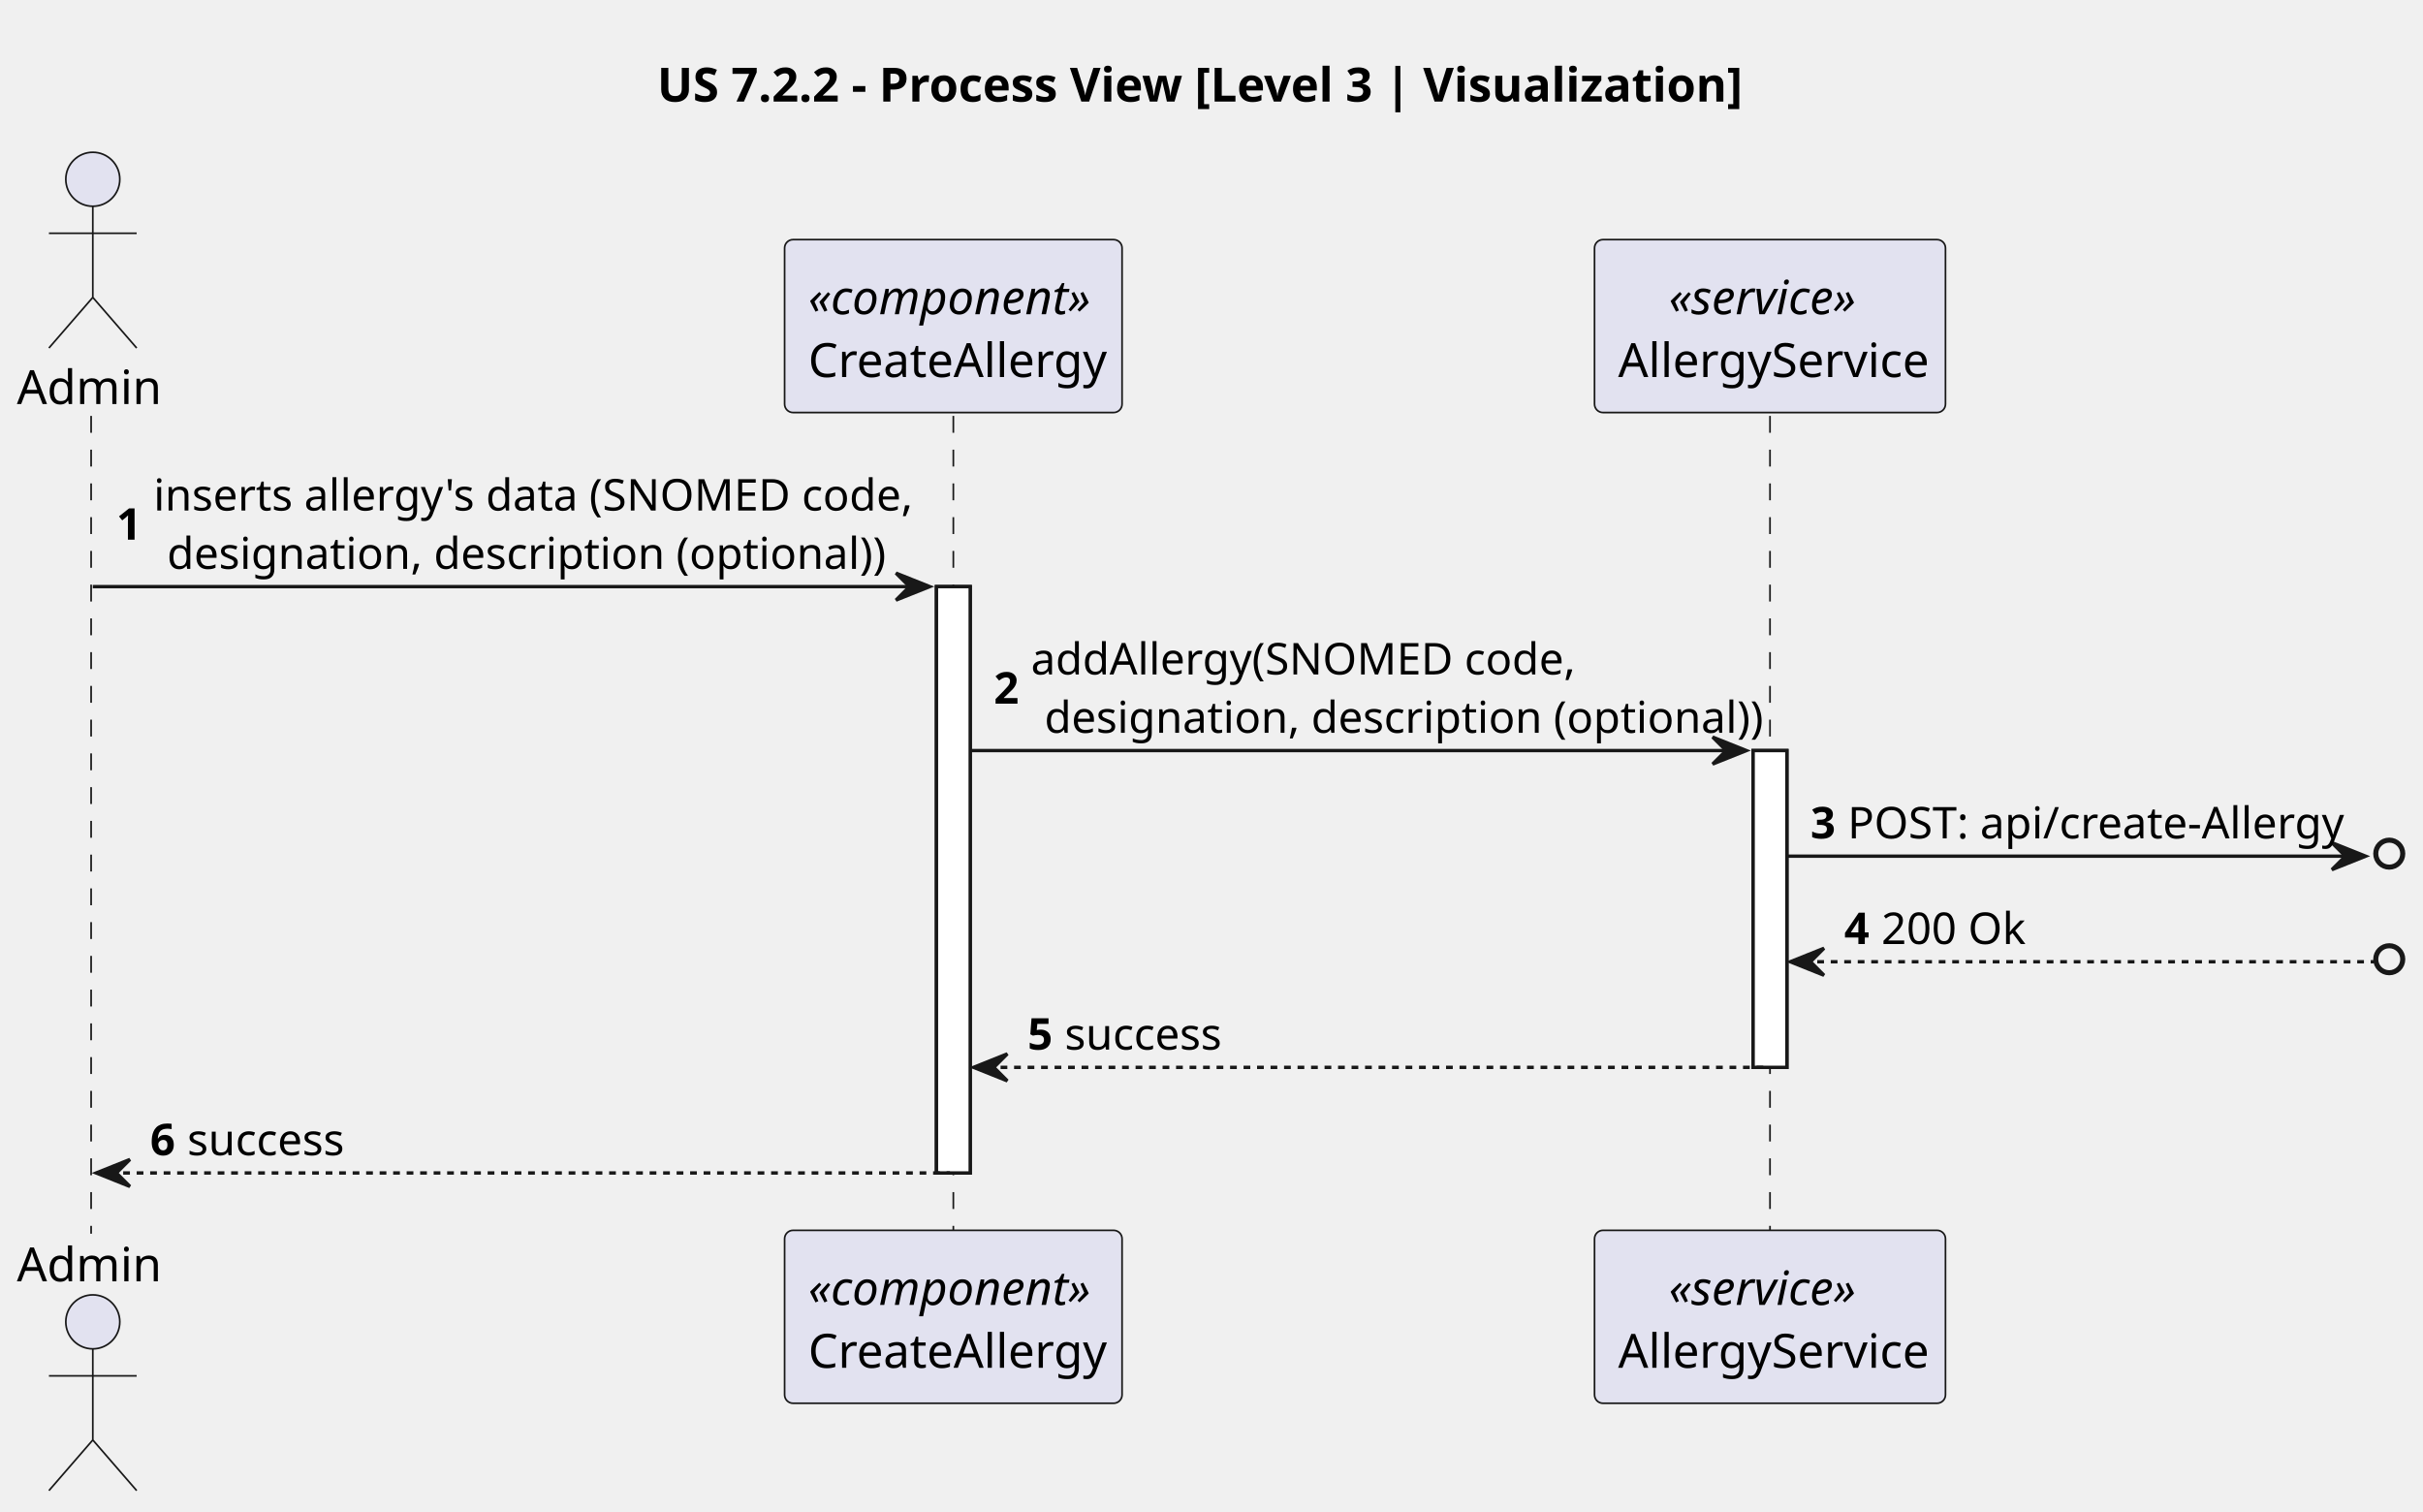
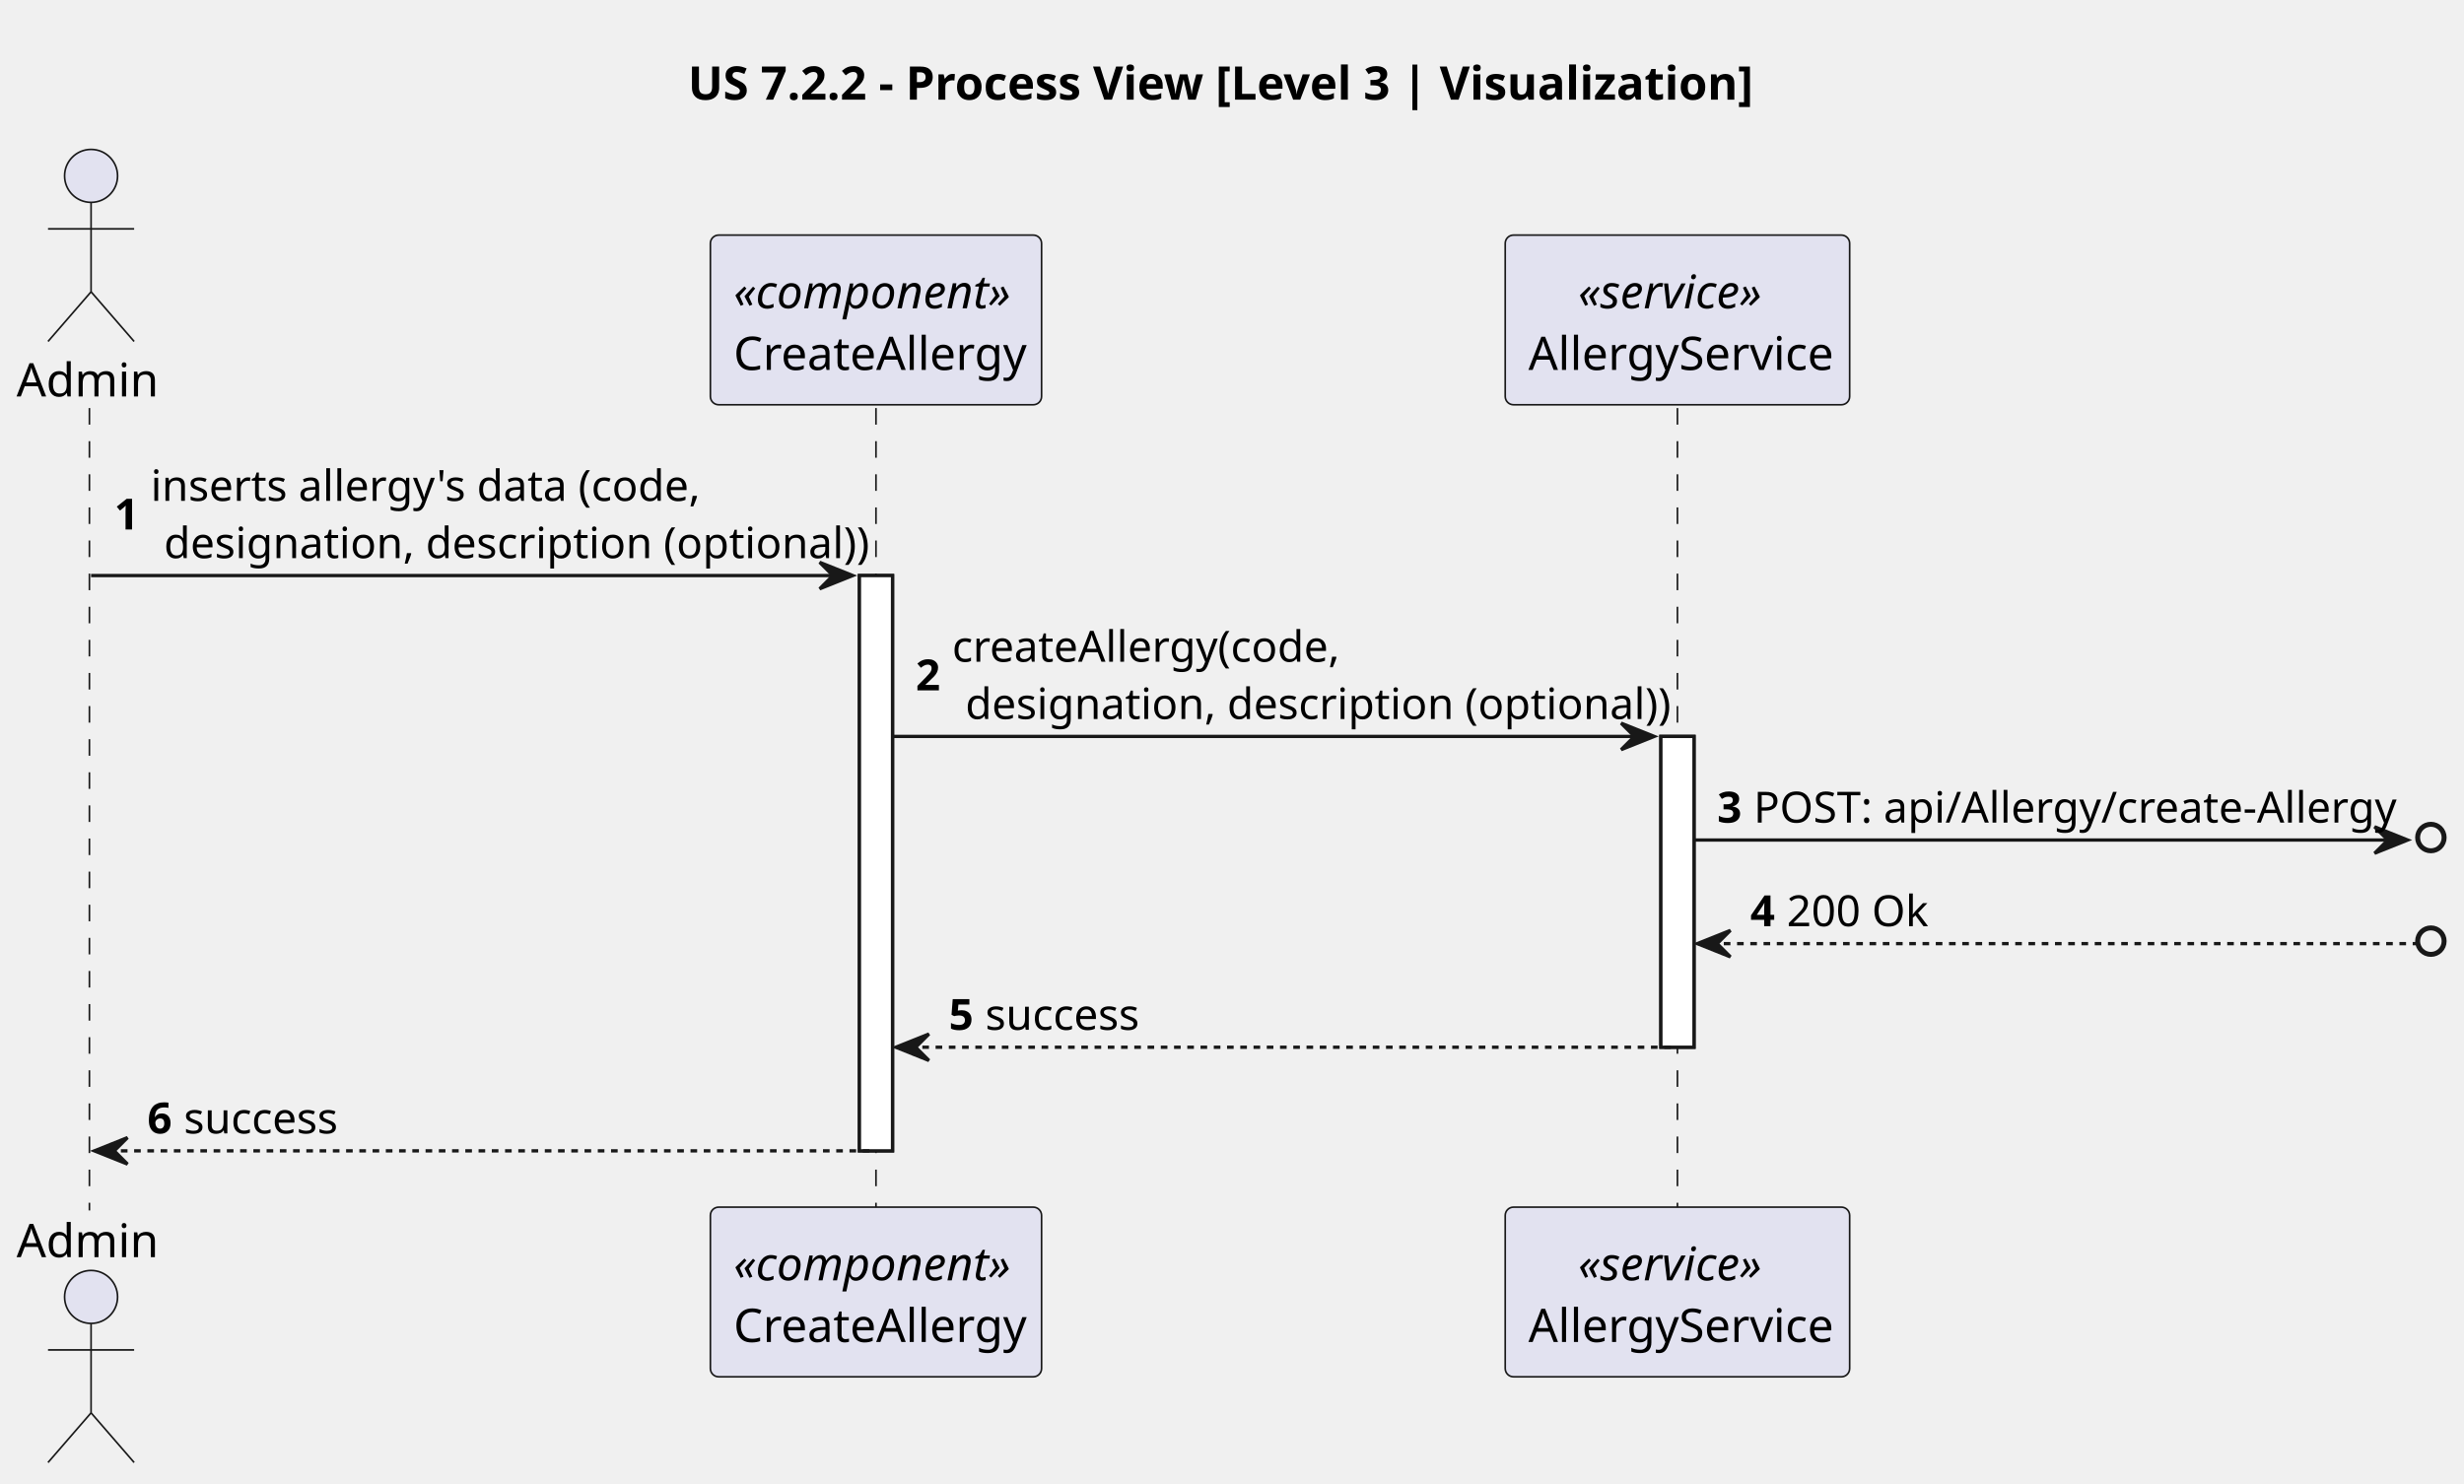
- <svg xmlns="http://www.w3.org/2000/svg" contentStyleType="text/css" height="448px" preserveAspectRatio="none" style="width:718px;height:448px;background:#FFFFFF;" version="1.1" viewBox="0 0 718 448" width="718px" zoomAndPan="magnify">
+ <svg xmlns="http://www.w3.org/2000/svg" contentStyleType="text/css" height="448px" preserveAspectRatio="none" style="width:744px;height:448px;background:#FFFFFF;" version="1.1" viewBox="0 0 744 448" width="744px" zoomAndPan="magnify">
  <defs />
  <g>
-     <text fill="#000000" font-family="sans-serif" font-size="14" font-weight="bold" lengthAdjust="spacing" textLength="326" x="194.75" y="30.107">US 7.2.2 - Process View [Level 3 | Visualization]</text>
-     <rect fill="#FFFFFF" height="173.746" style="stroke:#181818;stroke-width:1.0;" width="10" x="277.5" y="173.824" />
-     <rect fill="#FFFFFF" height="93.873" style="stroke:#181818;stroke-width:1.0;" width="10" x="519.5" y="222.406" />
+     <text fill="#000000" font-family="sans-serif" font-size="14" font-weight="bold" lengthAdjust="spacing" textLength="326" x="207.75" y="30.107">US 7.2.2 - Process View [Level 3 | Visualization]</text>
+     <rect fill="#FFFFFF" height="173.746" style="stroke:#181818;stroke-width:1.0;" width="10" x="259.5" y="173.824" />
+     <rect fill="#FFFFFF" height="93.873" style="stroke:#181818;stroke-width:1.0;" width="10" x="501.5" y="222.406" />
    <line style="stroke:#181818;stroke-width:0.5;stroke-dasharray:5.0,5.0;" x1="27" x2="27" y1="123.242" y2="365.57" />
-     <line style="stroke:#181818;stroke-width:0.5;stroke-dasharray:5.0,5.0;" x1="282.5" x2="282.5" y1="123.242" y2="365.57" />
-     <line style="stroke:#181818;stroke-width:0.5;stroke-dasharray:5.0,5.0;" x1="524.5" x2="524.5" y1="123.242" y2="365.57" />
+     <line style="stroke:#181818;stroke-width:0.5;stroke-dasharray:5.0,5.0;" x1="264.5" x2="264.5" y1="123.242" y2="365.57" />
+     <line style="stroke:#181818;stroke-width:0.5;stroke-dasharray:5.0,5.0;" x1="506.5" x2="506.5" y1="123.242" y2="365.57" />
    <text fill="#000000" font-family="sans-serif" font-size="14" lengthAdjust="spacing" textLength="39" x="5" y="119.728">Admin</text>
    <ellipse cx="27.5" cy="53.121" fill="#E2E2F0" rx="8" ry="8" style="stroke:#181818;stroke-width:0.5;" />
    <path d="M27.5,61.121 L27.5,88.121 M14.5,69.121 L40.5,69.121 M27.5,88.121 L14.5,103.121 M27.5,88.121 L40.5,103.121 " fill="none" style="stroke:#181818;stroke-width:0.5;" />
    <text fill="#000000" font-family="sans-serif" font-size="14" lengthAdjust="spacing" textLength="39" x="5" y="379.678">Admin</text>
    <ellipse cx="27.5" cy="391.691" fill="#E2E2F0" rx="8" ry="8" style="stroke:#181818;stroke-width:0.5;" />
    <path d="M27.5,399.691 L27.5,426.691 M14.5,407.691 L40.5,407.691 M27.5,426.691 L14.5,441.691 M27.5,426.691 L40.5,441.691 " fill="none" style="stroke:#181818;stroke-width:0.5;" />
-     <rect fill="#E2E2F0" height="51.242" rx="2.5" ry="2.5" style="stroke:#181818;stroke-width:0.5;" width="100" x="232.5" y="71" />
-     <text fill="#000000" font-family="sans-serif" font-size="14" font-style="italic" lengthAdjust="spacing" textLength="86" x="239.5" y="93.107">«component»</text>
-     <text fill="#000000" font-family="sans-serif" font-size="14" lengthAdjust="spacing" textLength="86" x="239.5" y="111.728">CreateAllergy</text>
-     <rect fill="#E2E2F0" height="51.242" rx="2.5" ry="2.5" style="stroke:#181818;stroke-width:0.5;" width="100" x="232.5" y="364.57" />
-     <text fill="#000000" font-family="sans-serif" font-size="14" font-style="italic" lengthAdjust="spacing" textLength="86" x="239.5" y="386.678">«component»</text>
-     <text fill="#000000" font-family="sans-serif" font-size="14" lengthAdjust="spacing" textLength="86" x="239.5" y="405.299">CreateAllergy</text>
-     <rect fill="#E2E2F0" height="51.242" rx="2.5" ry="2.5" style="stroke:#181818;stroke-width:0.5;" width="104" x="472.5" y="71" />
-     <text fill="#000000" font-family="sans-serif" font-size="14" font-style="italic" lengthAdjust="spacing" textLength="60" x="494.5" y="93.107">«service»</text>
-     <text fill="#000000" font-family="sans-serif" font-size="14" lengthAdjust="spacing" textLength="90" x="479.5" y="111.728">AllergyService</text>
-     <rect fill="#E2E2F0" height="51.242" rx="2.5" ry="2.5" style="stroke:#181818;stroke-width:0.5;" width="104" x="472.5" y="364.57" />
-     <text fill="#000000" font-family="sans-serif" font-size="14" font-style="italic" lengthAdjust="spacing" textLength="60" x="494.5" y="386.678">«service»</text>
-     <text fill="#000000" font-family="sans-serif" font-size="14" lengthAdjust="spacing" textLength="90" x="479.5" y="405.299">AllergyService</text>
-     <rect fill="#FFFFFF" height="173.746" style="stroke:#181818;stroke-width:1.0;" width="10" x="277.5" y="173.824" />
-     <rect fill="#FFFFFF" height="93.873" style="stroke:#181818;stroke-width:1.0;" width="10" x="519.5" y="222.406" />
-     <polygon fill="#181818" points="265.5,169.824,275.5,173.824,265.5,177.824,269.5,173.824" style="stroke:#181818;stroke-width:1.0;" />
-     <line style="stroke:#181818;stroke-width:1.0;" x1="27.5" x2="271.5" y1="173.824" y2="173.824" />
+     <rect fill="#E2E2F0" height="51.242" rx="2.5" ry="2.5" style="stroke:#181818;stroke-width:0.5;" width="100" x="214.5" y="71" />
+     <text fill="#000000" font-family="sans-serif" font-size="14" font-style="italic" lengthAdjust="spacing" textLength="86" x="221.5" y="93.107">«component»</text>
+     <text fill="#000000" font-family="sans-serif" font-size="14" lengthAdjust="spacing" textLength="86" x="221.5" y="111.728">CreateAllergy</text>
+     <rect fill="#E2E2F0" height="51.242" rx="2.5" ry="2.5" style="stroke:#181818;stroke-width:0.5;" width="100" x="214.5" y="364.57" />
+     <text fill="#000000" font-family="sans-serif" font-size="14" font-style="italic" lengthAdjust="spacing" textLength="86" x="221.5" y="386.678">«component»</text>
+     <text fill="#000000" font-family="sans-serif" font-size="14" lengthAdjust="spacing" textLength="86" x="221.5" y="405.299">CreateAllergy</text>
+     <rect fill="#E2E2F0" height="51.242" rx="2.5" ry="2.5" style="stroke:#181818;stroke-width:0.5;" width="104" x="454.5" y="71" />
+     <text fill="#000000" font-family="sans-serif" font-size="14" font-style="italic" lengthAdjust="spacing" textLength="60" x="476.5" y="93.107">«service»</text>
+     <text fill="#000000" font-family="sans-serif" font-size="14" lengthAdjust="spacing" textLength="90" x="461.5" y="111.728">AllergyService</text>
+     <rect fill="#E2E2F0" height="51.242" rx="2.5" ry="2.5" style="stroke:#181818;stroke-width:0.5;" width="104" x="454.5" y="364.57" />
+     <text fill="#000000" font-family="sans-serif" font-size="14" font-style="italic" lengthAdjust="spacing" textLength="60" x="476.5" y="386.678">«service»</text>
+     <text fill="#000000" font-family="sans-serif" font-size="14" lengthAdjust="spacing" textLength="90" x="461.5" y="405.299">AllergyService</text>
+     <rect fill="#FFFFFF" height="173.746" style="stroke:#181818;stroke-width:1.0;" width="10" x="259.5" y="173.824" />
+     <rect fill="#FFFFFF" height="93.873" style="stroke:#181818;stroke-width:1.0;" width="10" x="501.5" y="222.406" />
+     <polygon fill="#181818" points="247.5,169.824,257.5,173.824,247.5,177.824,251.5,173.824" style="stroke:#181818;stroke-width:1.0;" />
+     <line style="stroke:#181818;stroke-width:1.0;" x1="27.5" x2="253.5" y1="173.824" y2="173.824" />
    <text fill="#000000" font-family="sans-serif" font-size="13" font-weight="bold" lengthAdjust="spacing" textLength="7" x="34.5" y="159.916">1</text>
-     <text fill="#000000" font-family="sans-serif" font-size="13" lengthAdjust="spacing" textLength="220" x="45.5" y="151.27">inserts allergy's data (SNOMED code,</text>
+     <text fill="#000000" font-family="sans-serif" font-size="13" lengthAdjust="spacing" textLength="159" x="45.5" y="151.27">inserts allergy's data (code,</text>
    <text fill="#000000" font-family="sans-serif" font-size="13" lengthAdjust="spacing" textLength="198" x="49.5" y="168.561">designation, description (optional))</text>
-     <polygon fill="#181818" points="507.5,218.406,517.5,222.406,507.5,226.406,511.5,222.406" style="stroke:#181818;stroke-width:1.0;" />
-     <line style="stroke:#181818;stroke-width:1.0;" x1="287.5" x2="513.5" y1="222.406" y2="222.406" />
-     <text fill="#000000" font-family="sans-serif" font-size="13" font-weight="bold" lengthAdjust="spacing" textLength="7" x="294.5" y="208.498">2</text>
-     <text fill="#000000" font-family="sans-serif" font-size="13" lengthAdjust="spacing" textLength="158" x="305.5" y="199.852">addAllergy(SNOMED code,</text>
-     <text fill="#000000" font-family="sans-serif" font-size="13" lengthAdjust="spacing" textLength="198" x="309.5" y="217.144">designation, description (optional))</text>
-     <ellipse cx="708" cy="252.947" fill="none" rx="4" ry="4" style="stroke:#181818;stroke-width:1.5;" />
-     <polygon fill="#181818" points="691,249.697,701,253.697,691,257.697,695,253.697" style="stroke:#181818;stroke-width:1.0;" />
-     <line style="stroke:#181818;stroke-width:1.0;" x1="529.5" x2="697" y1="253.697" y2="253.697" />
-     <text fill="#000000" font-family="sans-serif" font-size="13" font-weight="bold" lengthAdjust="spacing" textLength="7" x="536.5" y="248.435">3</text>
-     <text fill="#000000" font-family="sans-serif" font-size="13" lengthAdjust="spacing" textLength="144" x="547.5" y="248.435">POST: api/create-Allergy</text>
-     <polygon fill="#181818" points="540.5,280.988,530.5,284.988,540.5,288.988,536.5,284.988" style="stroke:#181818;stroke-width:1.0;" />
-     <ellipse cx="708" cy="284.238" fill="none" rx="4" ry="4" style="stroke:#181818;stroke-width:1.5;" />
-     <line style="stroke:#181818;stroke-width:1.0;stroke-dasharray:2.0,2.0;" x1="534.5" x2="703.5" y1="284.988" y2="284.988" />
-     <text fill="#000000" font-family="sans-serif" font-size="13" font-weight="bold" lengthAdjust="spacing" textLength="7" x="546.5" y="279.726">4</text>
-     <text fill="#000000" font-family="sans-serif" font-size="13" lengthAdjust="spacing" textLength="42" x="557.5" y="279.726">200 Ok</text>
-     <polygon fill="#181818" points="298.5,312.279,288.5,316.279,298.5,320.279,294.5,316.279" style="stroke:#181818;stroke-width:1.0;" />
-     <line style="stroke:#181818;stroke-width:1.0;stroke-dasharray:2.0,2.0;" x1="292.5" x2="523.5" y1="316.279" y2="316.279" />
-     <text fill="#000000" font-family="sans-serif" font-size="13" font-weight="bold" lengthAdjust="spacing" textLength="7" x="304.5" y="311.017">5</text>
-     <text fill="#000000" font-family="sans-serif" font-size="13" lengthAdjust="spacing" textLength="49" x="315.5" y="311.017">success</text>
+     <polygon fill="#181818" points="489.5,218.406,499.5,222.406,489.5,226.406,493.5,222.406" style="stroke:#181818;stroke-width:1.0;" />
+     <line style="stroke:#181818;stroke-width:1.0;" x1="269.5" x2="495.5" y1="222.406" y2="222.406" />
+     <text fill="#000000" font-family="sans-serif" font-size="13" font-weight="bold" lengthAdjust="spacing" textLength="7" x="276.5" y="208.498">2</text>
+     <text fill="#000000" font-family="sans-serif" font-size="13" lengthAdjust="spacing" textLength="112" x="287.5" y="199.852">createAllergy(code,</text>
+     <text fill="#000000" font-family="sans-serif" font-size="13" lengthAdjust="spacing" textLength="198" x="291.5" y="217.144">designation, description (optional))</text>
+     <ellipse cx="734" cy="252.947" fill="none" rx="4" ry="4" style="stroke:#181818;stroke-width:1.5;" />
+     <polygon fill="#181818" points="717,249.697,727,253.697,717,257.697,721,253.697" style="stroke:#181818;stroke-width:1.0;" />
+     <line style="stroke:#181818;stroke-width:1.0;" x1="511.5" x2="723" y1="253.697" y2="253.697" />
+     <text fill="#000000" font-family="sans-serif" font-size="13" font-weight="bold" lengthAdjust="spacing" textLength="7" x="518.5" y="248.435">3</text>
+     <text fill="#000000" font-family="sans-serif" font-size="13" lengthAdjust="spacing" textLength="188" x="529.5" y="248.435">POST: api/Allergy/create-Allergy</text>
+     <polygon fill="#181818" points="522.5,280.988,512.5,284.988,522.5,288.988,518.5,284.988" style="stroke:#181818;stroke-width:1.0;" />
+     <ellipse cx="734" cy="284.238" fill="none" rx="4" ry="4" style="stroke:#181818;stroke-width:1.5;" />
+     <line style="stroke:#181818;stroke-width:1.0;stroke-dasharray:2.0,2.0;" x1="516.5" x2="729.5" y1="284.988" y2="284.988" />
+     <text fill="#000000" font-family="sans-serif" font-size="13" font-weight="bold" lengthAdjust="spacing" textLength="7" x="528.5" y="279.726">4</text>
+     <text fill="#000000" font-family="sans-serif" font-size="13" lengthAdjust="spacing" textLength="42" x="539.5" y="279.726">200 Ok</text>
+     <polygon fill="#181818" points="280.5,312.279,270.5,316.279,280.5,320.279,276.5,316.279" style="stroke:#181818;stroke-width:1.0;" />
+     <line style="stroke:#181818;stroke-width:1.0;stroke-dasharray:2.0,2.0;" x1="274.5" x2="505.5" y1="316.279" y2="316.279" />
+     <text fill="#000000" font-family="sans-serif" font-size="13" font-weight="bold" lengthAdjust="spacing" textLength="7" x="286.5" y="311.017">5</text>
+     <text fill="#000000" font-family="sans-serif" font-size="13" lengthAdjust="spacing" textLength="49" x="297.5" y="311.017">success</text>
    <polygon fill="#181818" points="38.5,343.57,28.5,347.57,38.5,351.57,34.5,347.57" style="stroke:#181818;stroke-width:1.0;" />
-     <line style="stroke:#181818;stroke-width:1.0;stroke-dasharray:2.0,2.0;" x1="32.5" x2="281.5" y1="347.57" y2="347.57" />
+     <line style="stroke:#181818;stroke-width:1.0;stroke-dasharray:2.0,2.0;" x1="32.5" x2="263.5" y1="347.57" y2="347.57" />
    <text fill="#000000" font-family="sans-serif" font-size="13" font-weight="bold" lengthAdjust="spacing" textLength="7" x="44.5" y="342.308">6</text>
    <text fill="#000000" font-family="sans-serif" font-size="13" lengthAdjust="spacing" textLength="49" x="55.5" y="342.308">success</text>
  </g>
</svg>
